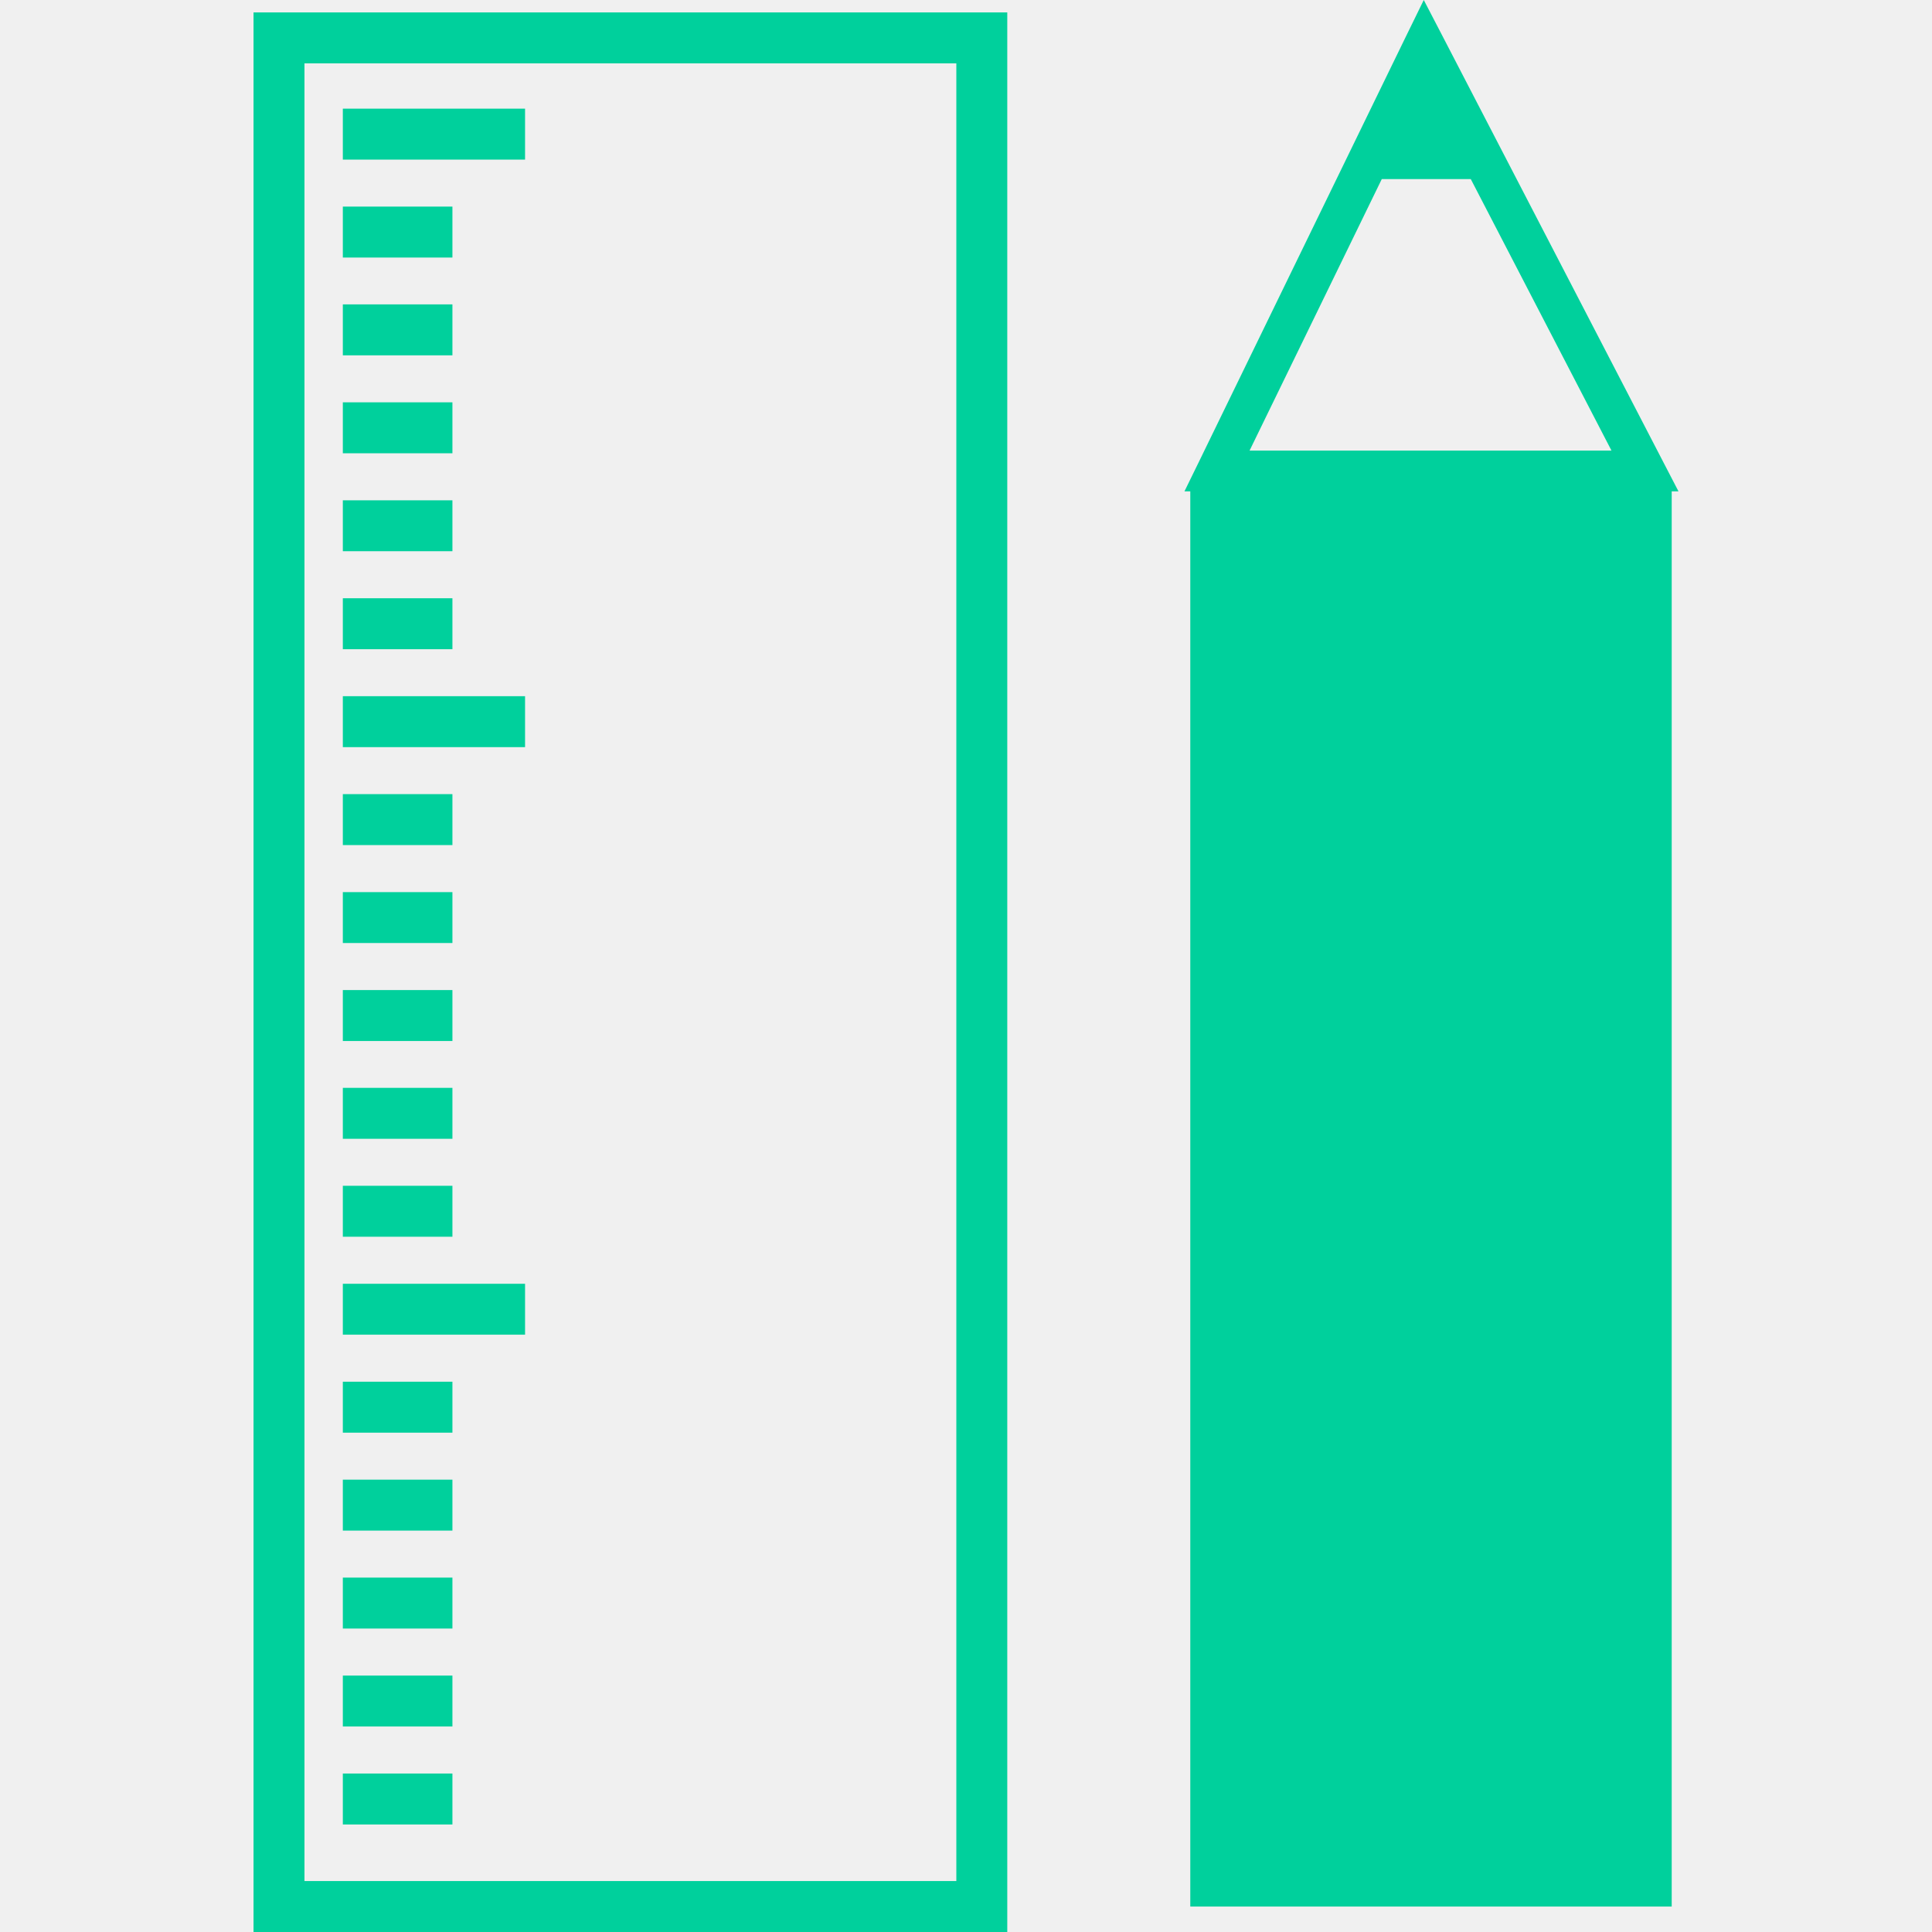
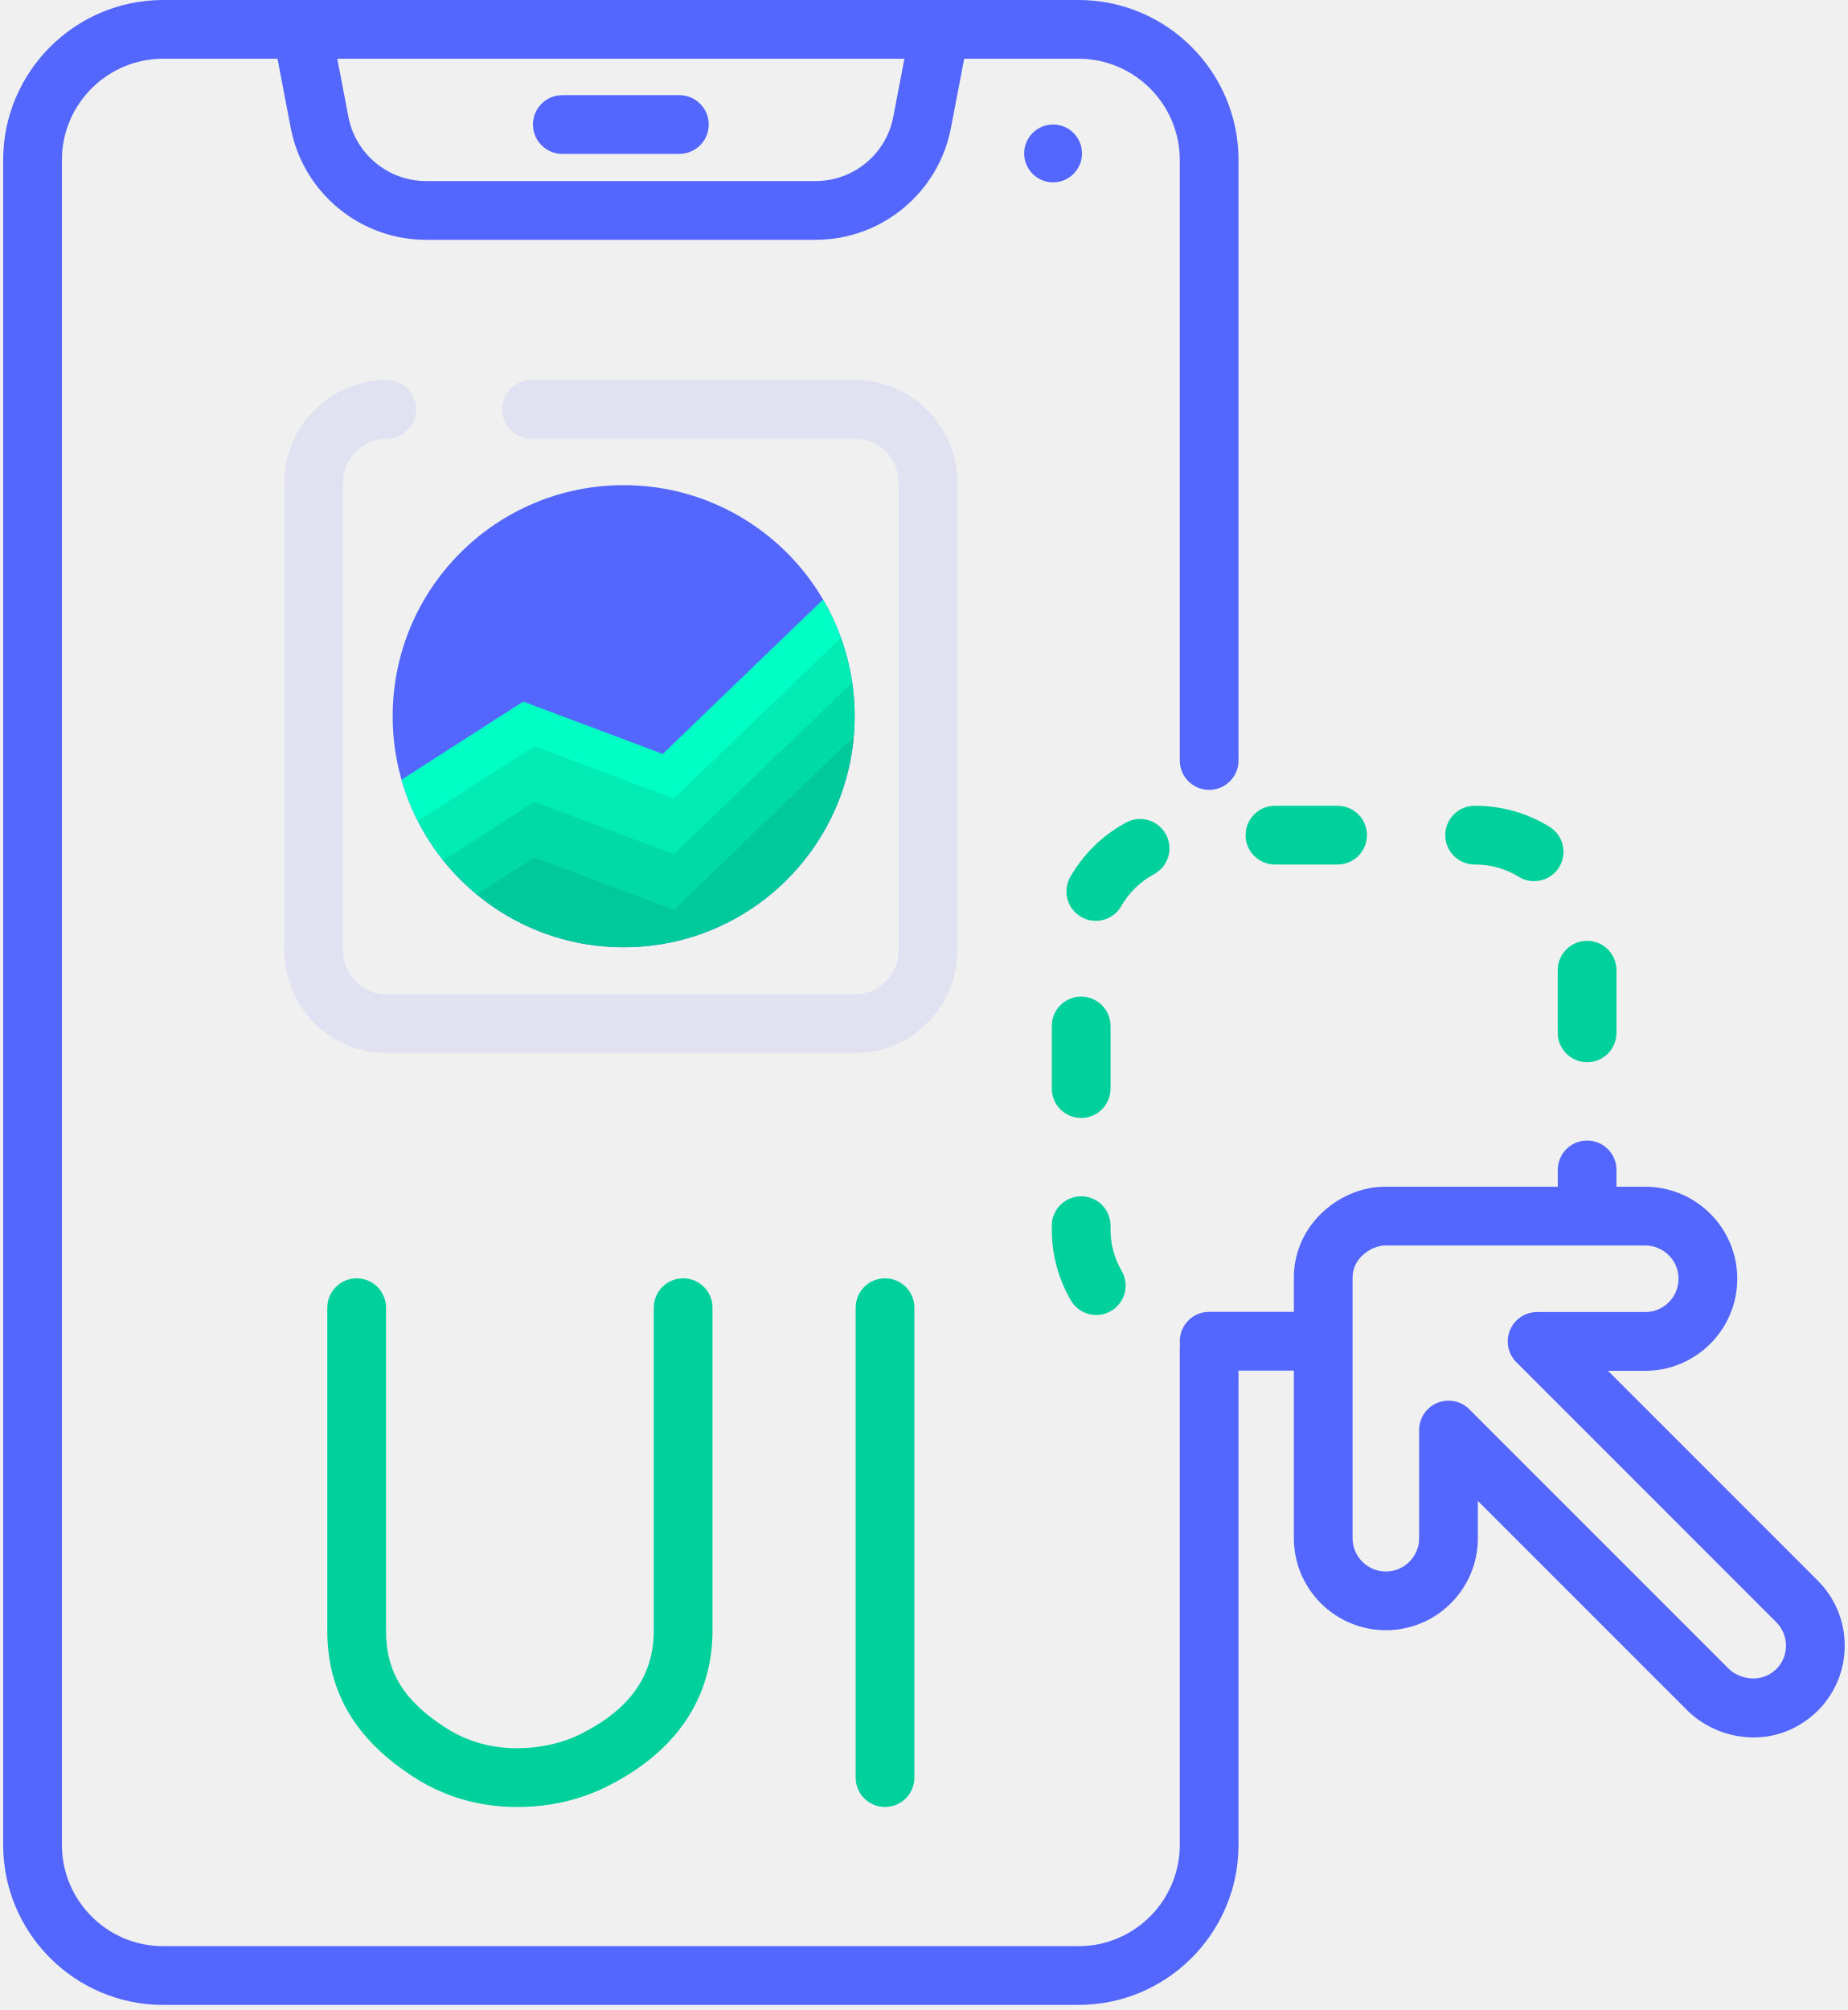
- <svg xmlns="http://www.w3.org/2000/svg" id="SvgjsSvg1035" width="288" height="288" version="1.1">
-   <defs id="SvgjsDefs1036" />
-   <g id="SvgjsG1037">
-     <svg width="288" height="288">
-       <svg width="288" height="288" enable-background="new 0 0 90.63 122.88" viewBox="0 0 90.63 122.88">
-         <path fill="#00d09c" d="M1.62,0.79h44.7h1.62v1.62v118.85v1.62h-1.62H1.62H0v-1.62V2.41V0.79H1.62L1.62,0.79z M90.2,31.25v90.01H59.58V31.25h-0.37 l0.91-1.86L73.3,2.31L74.43,0l1.19,2.29l14.03,27.07l0.98,1.89H90.2L90.2,31.25z M77.42,11.39h-5.66l-8.41,17.27h23.02L77.42,11.39 L77.42,11.39z M5.68,112.8h6.97v3.24H5.68V112.8L5.68,112.8z M5.68,106.57h6.97v3.24H5.68V106.57L5.68,106.57z M5.68,100.34h6.97 v3.24H5.68V100.34L5.68,100.34z M5.68,94.11h6.97v3.24H5.68V94.11L5.68,94.11z M5.68,87.88h6.97v3.24H5.68V87.88L5.68,87.88z M5.68,81.65h11.59v3.24H5.68V81.65L5.68,81.65z M5.68,75.42h6.97v3.24H5.68V75.42L5.68,75.42z M5.68,69.19h6.97v3.24H5.68V69.19 L5.68,69.19z M5.68,62.97h6.97v3.24H5.68V62.97L5.68,62.97z M5.68,56.74h6.97v3.24H5.68V56.74L5.68,56.74z M5.68,50.51h6.97v3.24 H5.68V50.51L5.68,50.51z M5.68,44.28h11.59v3.24H5.68V44.28L5.68,44.28z M5.68,38.05h6.97v3.24H5.68V38.05L5.68,38.05z M5.68,31.82 h6.97v3.24H5.68V31.82L5.68,31.82z M5.68,25.59h6.97v3.24H5.68V25.59L5.68,25.59z M5.68,19.36h6.97v3.24H5.68V19.36L5.68,19.36z M5.68,13.14h6.97v3.24H5.68V13.14L5.68,13.14z M5.68,6.91h11.59v3.24H5.68V6.91L5.68,6.91z M44.7,4.03H3.24v115.61H44.7V4.03 L44.7,4.03z" class="color000 svgShape color45c2f4" />
-       </svg>
-     </svg>
+ <svg xmlns="http://www.w3.org/2000/svg" xmlns:xlink="http://www.w3.org/1999/xlink" width="80" height="87" viewBox="0 0 80 87">
+   <defs>
+     <circle id="ui-design-2-a" cx="10" cy="10" r="10" />
+     <circle id="ui-design-2-c" cx="10" cy="10" r="10" />
+     <circle id="ui-design-2-e" cx="10" cy="10" r="10" />
+     <circle id="ui-design-2-g" cx="10" cy="10" r="10" />
+   </defs>
+   <g fill="none" fill-rule="evenodd">
+     <g fill="#5367FF" fill-rule="nonzero" transform="translate(19.492 26.78)">
+       <circle cx="1.315" cy="1.331" r="1.274" />
+       <path d="M14.103,2.602 L7.247,2.602 C6.545,2.602 5.976,2.033 5.976,1.331 C5.976,0.628 6.545,0.059 7.247,0.059 L14.103,0.059 C14.806,0.059 15.375,0.628 15.375,1.331 C15.375,2.033 14.806,2.602 14.103,2.602 Z" />
+     </g>
+     <path fill="#5367FF" fill-rule="nonzero" d="M33.595,34.169 L20.792,34.169 C20.09,34.169 19.521,33.6 19.521,32.898 C19.521,32.195 20.09,31.626 20.792,31.626 L33.595,31.626 C34.297,31.626 34.866,32.195 34.866,32.898 C34.866,33.6 34.297,34.169 33.595,34.169 L33.595,34.169 Z" />
+     <path fill="#5367FF" fill-rule="nonzero" d="M37.009,45.583 L16.747,45.583 C14.301,45.583 12.31,43.593 12.31,41.146 L12.31,20.884 C12.31,18.438 14.301,16.447 16.747,16.447 C17.449,16.447 18.018,17.016 18.018,17.719 C18.018,18.421 17.449,18.99 16.747,18.99 C15.703,18.99 14.853,19.84 14.853,20.884 L14.853,41.146 C14.853,42.191 15.703,43.041 16.747,43.041 L37.009,43.041 C38.054,43.041 38.904,42.191 38.904,41.146 L38.904,20.884 C38.904,19.84 38.054,18.99 37.009,18.99 L23.012,18.99 C22.31,18.99 21.741,18.421 21.741,17.719 C21.741,17.016 22.31,16.447 23.012,16.447 L37.009,16.447 C39.456,16.447 41.446,18.438 41.446,20.884 L41.446,41.146 C41.446,43.593 39.456,45.583 37.009,45.583 Z" opacity=".1" />
+     <g transform="translate(17 21)">
+       <circle cx="10" cy="10" r="10" fill="#5367FF" fill-rule="nonzero" />
+       <mask id="ui-design-2-b" fill="#fff">
+         <use xlink:href="#ui-design-2-a" />
+       </mask>
+       <polygon fill="#00FFC4" fill-rule="nonzero" points="-.577 13.364 5.653 9.366 11.693 11.633 19.526 4.09 22.116 21.441 1.346 23.364" mask="url(#ui-design-2-b)" />
+       <mask id="ui-design-2-d" fill="#fff">
+         <use xlink:href="#ui-design-2-c" />
+       </mask>
+       <polygon fill="#000" fill-rule="nonzero" points="-.095 15.292 6.135 11.294 12.175 13.561 20.008 6.018 22.598 23.368 1.828 25.292" mask="url(#ui-design-2-d)" opacity=".078" />
+       <mask id="ui-design-2-f" fill="#fff">
+         <use xlink:href="#ui-design-2-e" />
+       </mask>
+       <polygon fill="#000" fill-rule="nonzero" points="-.095 17.702 6.135 13.704 12.175 15.971 20.008 8.428 22.598 25.778 1.828 27.702" mask="url(#ui-design-2-f)" opacity=".078" />
+       <mask id="ui-design-2-h" fill="#fff">
+         <use xlink:href="#ui-design-2-g" />
+       </mask>
+       <polygon fill="#000" fill-rule="nonzero" points="-.095 20.111 6.135 16.113 12.175 18.38 20.008 10.837 22.598 28.188 1.828 30.111" mask="url(#ui-design-2-h)" opacity=".078" />
+     </g>
+     <path fill="#5367FF" fill-rule="nonzero" d="M29.412,6.661 L24.344,6.661 C23.642,6.661 23.073,6.092 23.073,5.39 C23.073,4.688 23.642,4.119 24.344,4.119 L29.412,4.119 C30.114,4.119 30.683,4.688 30.683,5.39 C30.683,6.092 30.114,6.661 29.412,6.661 Z" />
+     <circle cx="45.591" cy="6.641" r="1.252" fill="#5367FF" fill-rule="nonzero" />
+     <path fill="#00D09C" fill-rule="nonzero" d="M47.461,56.918 C47.023,56.918 46.597,56.691 46.361,56.286 C45.82,55.357 45.535,54.297 45.535,53.218 L45.535,53.051 C45.535,52.349 46.104,51.78 46.806,51.78 C47.509,51.78 48.078,52.349 48.078,53.051 L48.078,53.218 C48.077,53.848 48.244,54.466 48.558,55.007 C48.911,55.614 48.706,56.392 48.099,56.745 C47.898,56.862 47.678,56.918 47.461,56.918 L47.461,56.918 Z" />
+     <path fill="#5367FF" fill-rule="nonzero" d="M69.614,59.333 L71.228,59.333 C73.424,59.333 75.211,57.546 75.211,55.349 C75.211,53.153 73.424,51.366 71.228,51.366 L69.982,51.366 L69.982,50.637 C69.982,49.935 69.413,49.366 68.711,49.366 C68.009,49.366 67.44,49.935 67.44,50.637 L67.44,51.366 L60.003,51.366 C58.95,51.357 57.903,51.809 57.133,52.592 C56.394,53.342 55.998,54.325 56.015,55.361 L56.015,56.781 L52.347,56.781 C51.645,56.781 51.076,57.35 51.076,58.053 C51.076,58.097 51.079,58.141 51.083,58.185 C51.079,58.228 51.076,58.272 51.076,58.317 L51.076,79.853 C51.076,82.27 49.109,84.237 46.692,84.237 L7.064,84.237 C4.647,84.237 2.68,82.27 2.68,79.853 L2.68,6.927 C2.68,4.509 4.647,2.542 7.064,2.542 L12.014,2.542 L12.587,5.537 C13.125,8.343 15.588,10.38 18.444,10.38 L35.312,10.38 C38.168,10.38 40.632,8.343 41.169,5.537 L41.742,2.542 L46.692,2.542 C49.109,2.542 51.076,4.509 51.076,6.927 L51.076,32.918 C51.076,33.62 51.645,34.189 52.347,34.189 C53.05,34.189 53.619,33.62 53.619,32.918 L53.619,6.927 C53.619,3.107 50.511,0 46.692,0 L7.064,0 C3.245,0 0.137,3.107 0.137,6.927 L0.137,79.853 C0.137,83.672 3.245,86.78 7.064,86.78 L46.692,86.78 C50.511,86.78 53.619,83.672 53.619,79.853 L53.619,59.324 L56.015,59.324 L56.015,66.579 C56.015,68.775 57.802,70.562 59.998,70.562 C62.194,70.562 63.981,68.775 63.981,66.579 L63.981,64.965 L73.063,74.047 C73.068,74.052 73.072,74.057 73.077,74.061 C73.806,74.768 74.842,75.203 75.917,75.203 C76.871,75.203 77.855,74.86 78.681,74.063 C78.686,74.057 78.691,74.052 78.696,74.047 C79.448,73.295 79.863,72.295 79.863,71.231 C79.863,70.167 79.448,69.167 78.696,68.415 L69.614,59.333 Z M39.154,2.542 L38.672,5.059 C38.364,6.669 36.951,7.837 35.312,7.837 L18.444,7.837 C16.806,7.837 15.393,6.669 15.084,5.059 L14.602,2.542 L39.154,2.542 Z M76.906,72.242 C76.203,72.913 75.269,72.64 74.853,72.242 L63.609,60.997 C63.245,60.634 62.698,60.525 62.223,60.722 C61.748,60.919 61.439,61.382 61.439,61.896 L61.439,66.579 C61.439,67.373 60.792,68.02 59.998,68.02 C59.204,68.02 58.557,67.373 58.557,66.579 L58.557,55.349 C58.557,55.341 58.557,55.332 58.557,55.324 C58.548,54.875 58.763,54.56 58.945,54.375 C59.228,54.087 59.627,53.909 59.994,53.909 L59.998,53.909 L71.227,53.909 C72.022,53.909 72.668,54.555 72.668,55.349 C72.668,56.144 72.022,56.79 71.227,56.79 L66.545,56.79 C66.031,56.79 65.567,57.1 65.371,57.575 C65.174,58.05 65.282,58.597 65.646,58.96 L76.898,70.213 C77.17,70.484 77.32,70.846 77.32,71.231 C77.32,71.612 77.173,71.971 76.906,72.242 L76.906,72.242 Z" />
+     <path fill="#00D09C" fill-rule="nonzero" d="M46.806 48.39C46.104 48.39 45.535 47.821 45.535 47.119L45.535 44.407C45.535 43.705 46.104 43.136 46.806 43.136 47.509 43.136 48.078 43.705 48.078 44.407L48.078 47.119C48.078 47.821 47.509 48.39 46.806 48.39zM68.711 45.976C68.008 45.976 67.439 45.407 67.439 44.705L67.439 41.993C67.439 41.291 68.008 40.722 68.711 40.722 69.413 40.722 69.982 41.291 69.982 41.993L69.982 44.705C69.982 45.407 69.413 45.976 68.711 45.976zM47.44 39.857C47.226 39.857 47.009 39.804 46.81 39.69 46.201 39.341 45.989 38.565 46.337 37.955 46.908 36.957 47.745 36.143 48.758 35.599 49.377 35.268 50.147 35.501 50.479 36.119 50.811 36.737 50.578 37.508 49.959 37.84 49.367 38.157 48.878 38.634 48.544 39.217 48.31 39.628 47.881 39.857 47.44 39.857L47.44 39.857zM66.415 38.14C66.187 38.14 65.956 38.078 65.748 37.949 65.187 37.603 64.54 37.419 63.877 37.419L63.84 37.419C63.138 37.419 62.569 36.85 62.569 36.148 62.569 35.446 63.138 34.877 63.84 34.877L63.877 34.877C65.013 34.877 66.123 35.192 67.085 35.787 67.682 36.157 67.867 36.94 67.498 37.537 67.257 37.926 66.841 38.14 66.415 38.14L66.415 38.14zM57.908 37.419L55.196 37.419C54.494 37.419 53.925 36.85 53.925 36.148 53.925 35.446 54.494 34.877 55.196 34.877L57.908 34.877C58.61 34.877 59.179 35.446 59.179 36.148 59.179 36.85 58.61 37.419 57.908 37.419z" />
+     <path fill="#00D09C" fill-rule="nonzero" d="M24.247 22.959C23.545 22.959 22.976 22.39 22.976 21.688L22.976 1.348C22.976.645 23.545.076 24.247.076 24.949.076 25.518.645 25.518 1.348L25.518 21.688C25.518 22.39 24.949 22.959 24.247 22.959zM8.325 22.959C8.321 22.959 8.316 22.959 8.312 22.959 6.689 22.957 5.198 22.529 3.88 21.687 1.338 20.063.102 17.988.102 15.344L.102 1.348C.102.645.671.076 1.374.076 2.076.076 2.645.645 2.645 1.348L2.645 15.344C2.645 17.122 3.424 18.378 5.249 19.544 6.152 20.121 7.184 20.415 8.315 20.416 9.322 20.413 10.265 20.205 11.102 19.784 13.211 18.721 14.236 17.264 14.236 15.329L14.236 1.348C14.236.645 14.805.076 15.507.076 16.209.076 16.778.645 16.778 1.348L16.778 15.329C16.778 18.235 15.211 20.561 12.245 22.054 11.053 22.655 9.734 22.959 8.325 22.959L8.325 22.959z" transform="translate(14.068 55.254)" />
  </g>
</svg>
